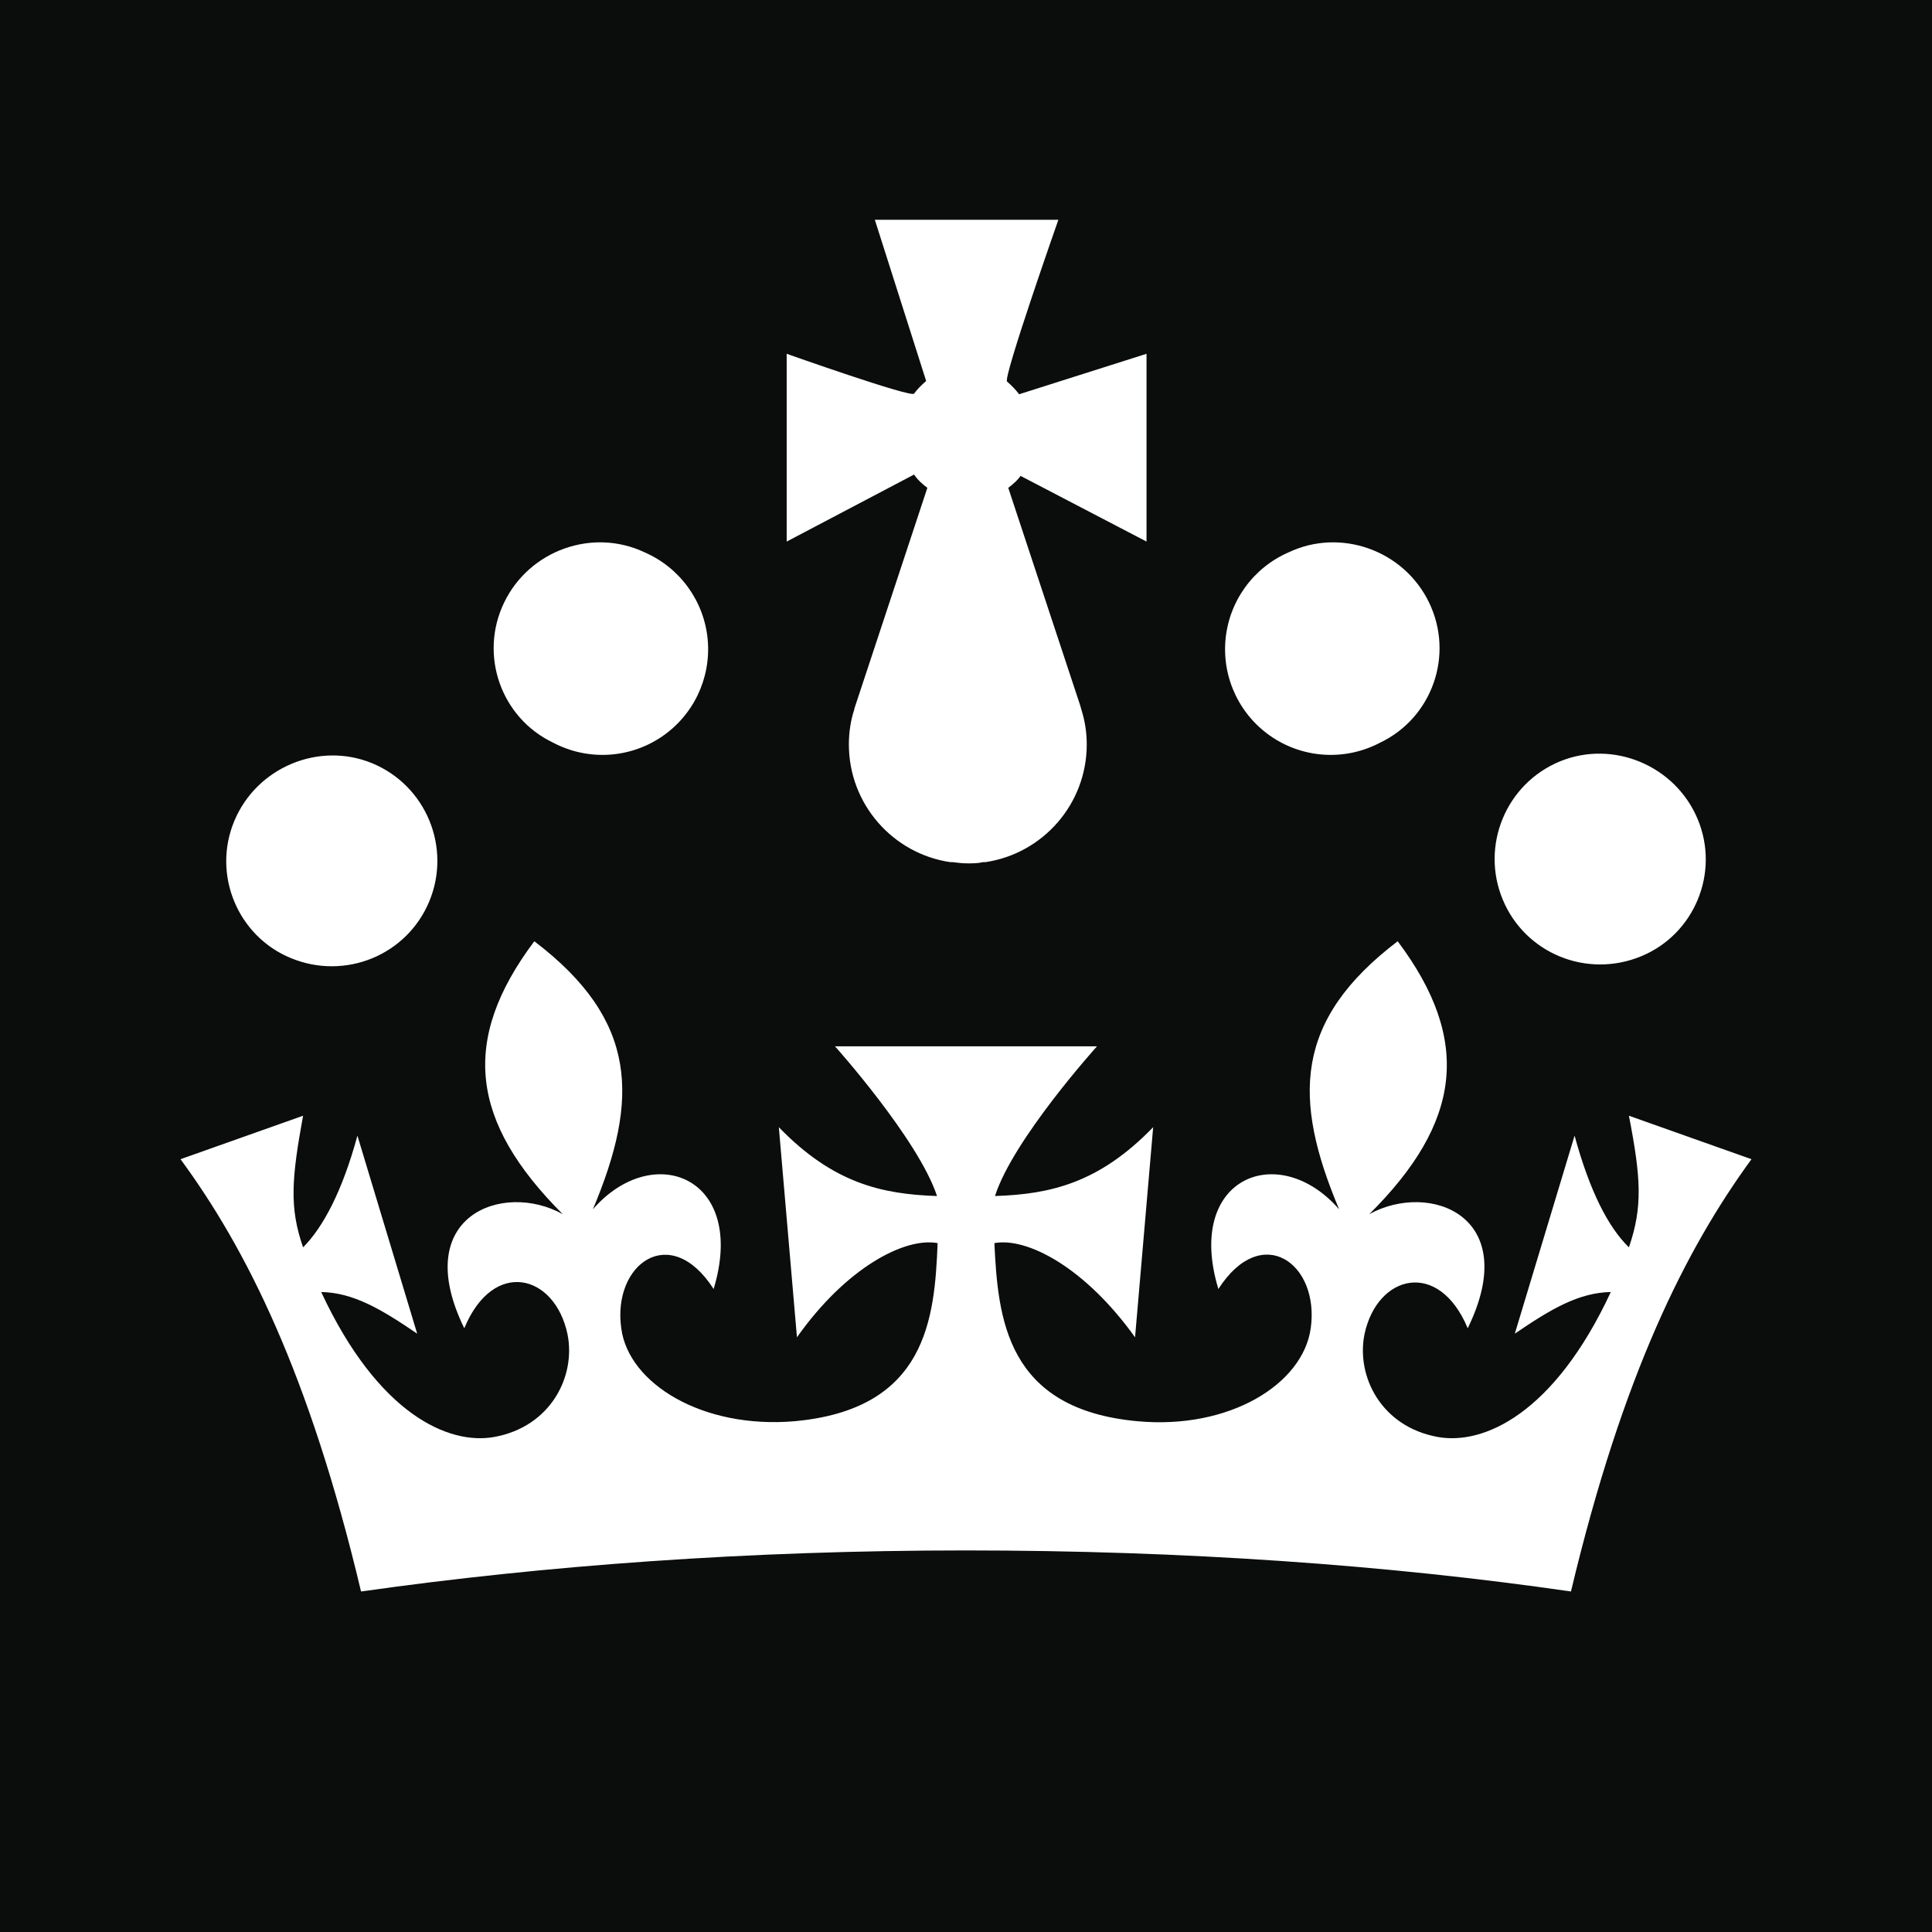
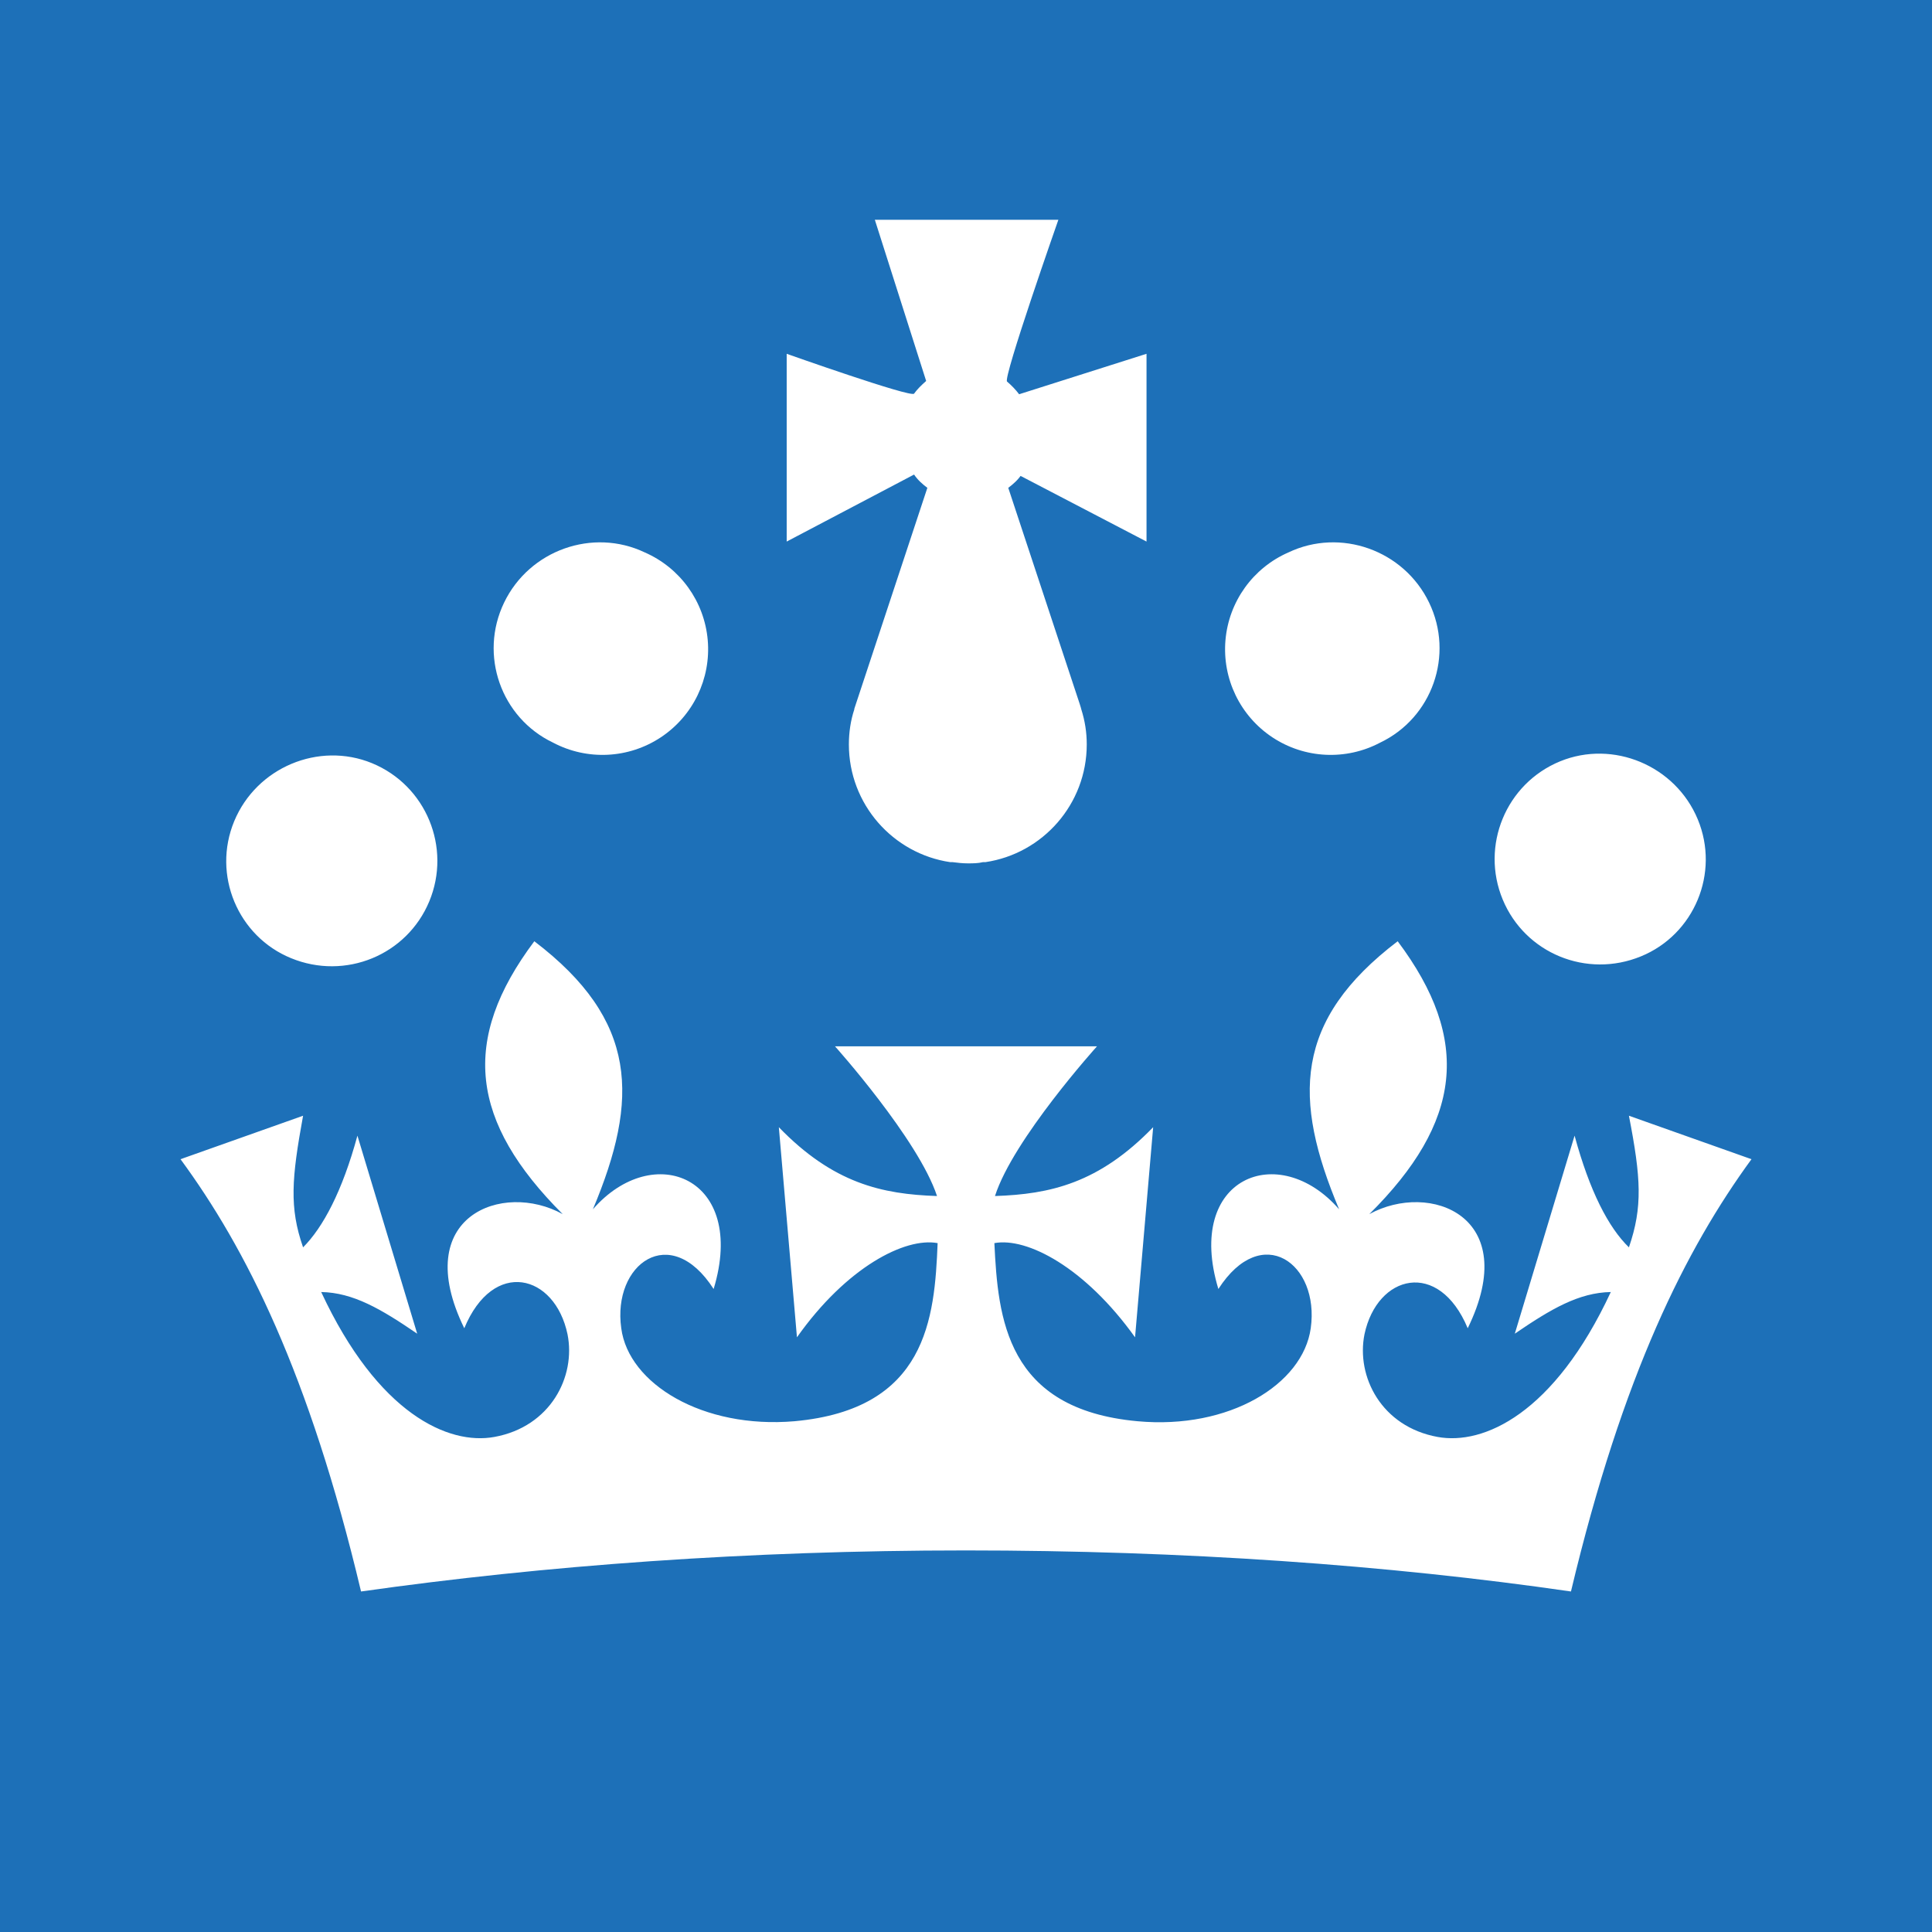
<svg xmlns="http://www.w3.org/2000/svg" viewBox="0 0 32 32">
-   <path fill="#0b0c0c" d="M0 0h32v32H0z" />
+   <path fill="#1D70B8" d="M0 0h32v32H0z" />
  <path fill="#fff" d="m16.88 7.87 2.11 1.1V5.86l-2.11.67c-.06-.08-.13-.15-.2-.21s.85-2.68.85-2.68h-3.04l.85 2.67c-.08.07-.15.14-.2.21s-2.11-.66-2.11-.66v3.11l2.11-1.11c.06.09.14.16.22.22l-1.21 3.66v.01c0 .01 0 0 0 0-.06.18-.09.38-.09.58 0 .99.73 1.81 1.68 1.95h.04c.08.01.16.02.25.02.08 0 .17 0 .25-.02h.04c.95-.14 1.68-.96 1.68-1.95 0-.2-.03-.39-.09-.58s0 0 0-.01L16.7 8.08c.08-.06.16-.13.22-.22M9.16 12.3a1.75 1.75 0 1 0 1.52-3.15c-.86-.41-1.91-.04-2.33.83s-.05 1.91.81 2.32M4.82 15.87c.9.37 1.92-.05 2.29-.94s-.05-1.92-.95-2.29c-.88-.36-1.91.07-2.28.96s.06 1.91.94 2.27M22.86 12.3a1.75 1.75 0 1 1-1.52-3.15c.86-.41 1.91-.04 2.33.83s.05 1.91-.81 2.32M27.18 15.84c-.9.37-1.92-.05-2.29-.94s.05-1.92.95-2.29c.88-.36 1.91.07 2.28.96s-.06 1.91-.94 2.27M16 25.68c3.59 0 6.99.24 10.02.68.86-3.61 1.91-5.68 2.99-7.16l-2.03-.72c.2 1.03.23 1.51 0 2.18-.34-.33-.65-.93-.9-1.85l-.99 3.28c.6-.41 1.06-.68 1.59-.69-.94 2.02-2.11 2.54-2.87 2.4-.93-.17-1.35-1-1.21-1.7.21-.99 1.23-1.25 1.71-.1.91-1.86-.63-2.44-1.63-1.89 1.53-1.52 1.7-2.88.47-4.52-1.72 1.31-1.74 2.61-.97 4.44-1-1.15-2.56-.53-2 1.32.72-1.12 1.68-.42 1.53.65-.13.93-1.35 1.68-2.87 1.54-2.18-.2-2.31-1.71-2.37-2.95.54-.1 1.5.4 2.33 1.56l.3-3.48c-.9.93-1.71 1.11-2.62 1.14.3-.94 1.69-2.48 1.69-2.48h-4.34s1.38 1.54 1.69 2.48c-.91-.03-1.72-.21-2.62-1.14l.3 3.48c.82-1.16 1.79-1.66 2.33-1.56-.05 1.25-.18 2.75-2.37 2.95-1.52.13-2.75-.62-2.87-1.54-.15-1.06.81-1.77 1.53-.65.56-1.85-1-2.47-2-1.32.77-1.83.75-3.13-.97-4.44-1.23 1.64-1.06 2.99.47 4.52-.99-.55-2.54.03-1.63 1.89.48-1.16 1.5-.9 1.71.1.14.7-.28 1.53-1.21 1.7-.76.14-1.93-.38-2.87-2.4.53.01.99.28 1.59.69l-.99-3.28c-.25.92-.57 1.52-.9 1.85-.23-.66-.19-1.14 0-2.18l-2.03.72c1.08 1.47 2.13 3.54 2.99 7.16 3.03-.43 6.42-.68 10.01-.68" />
</svg>
